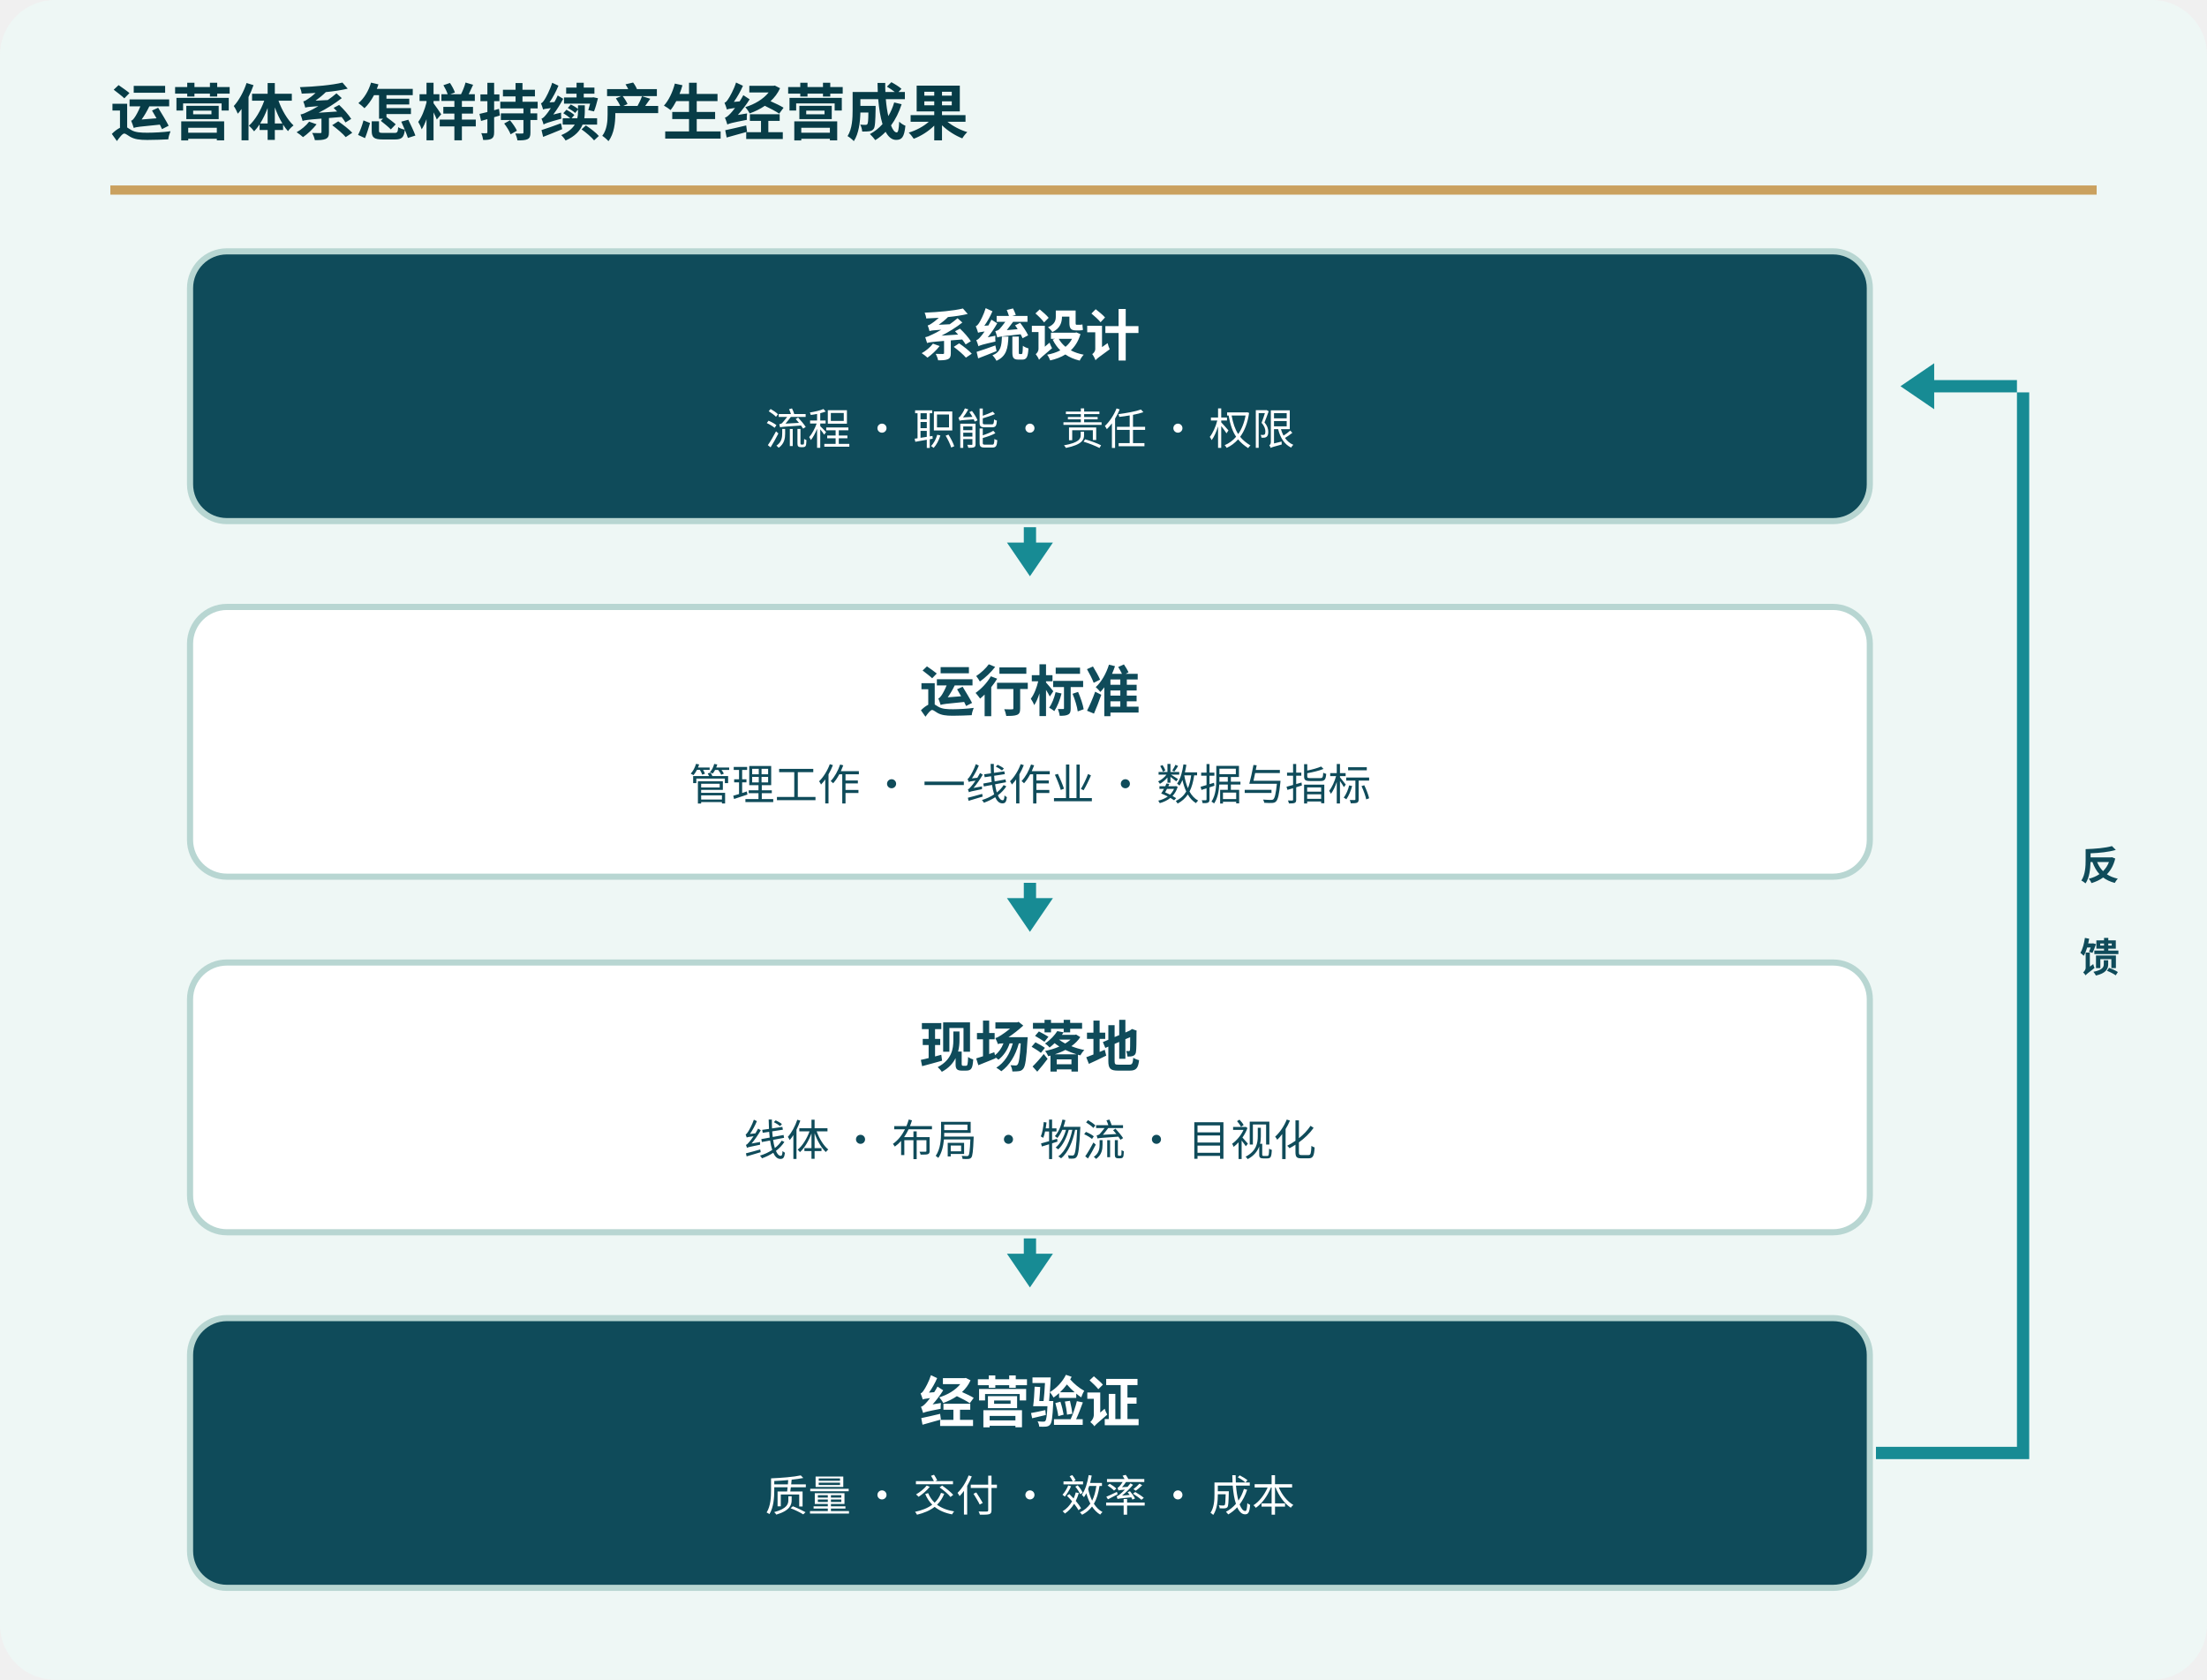
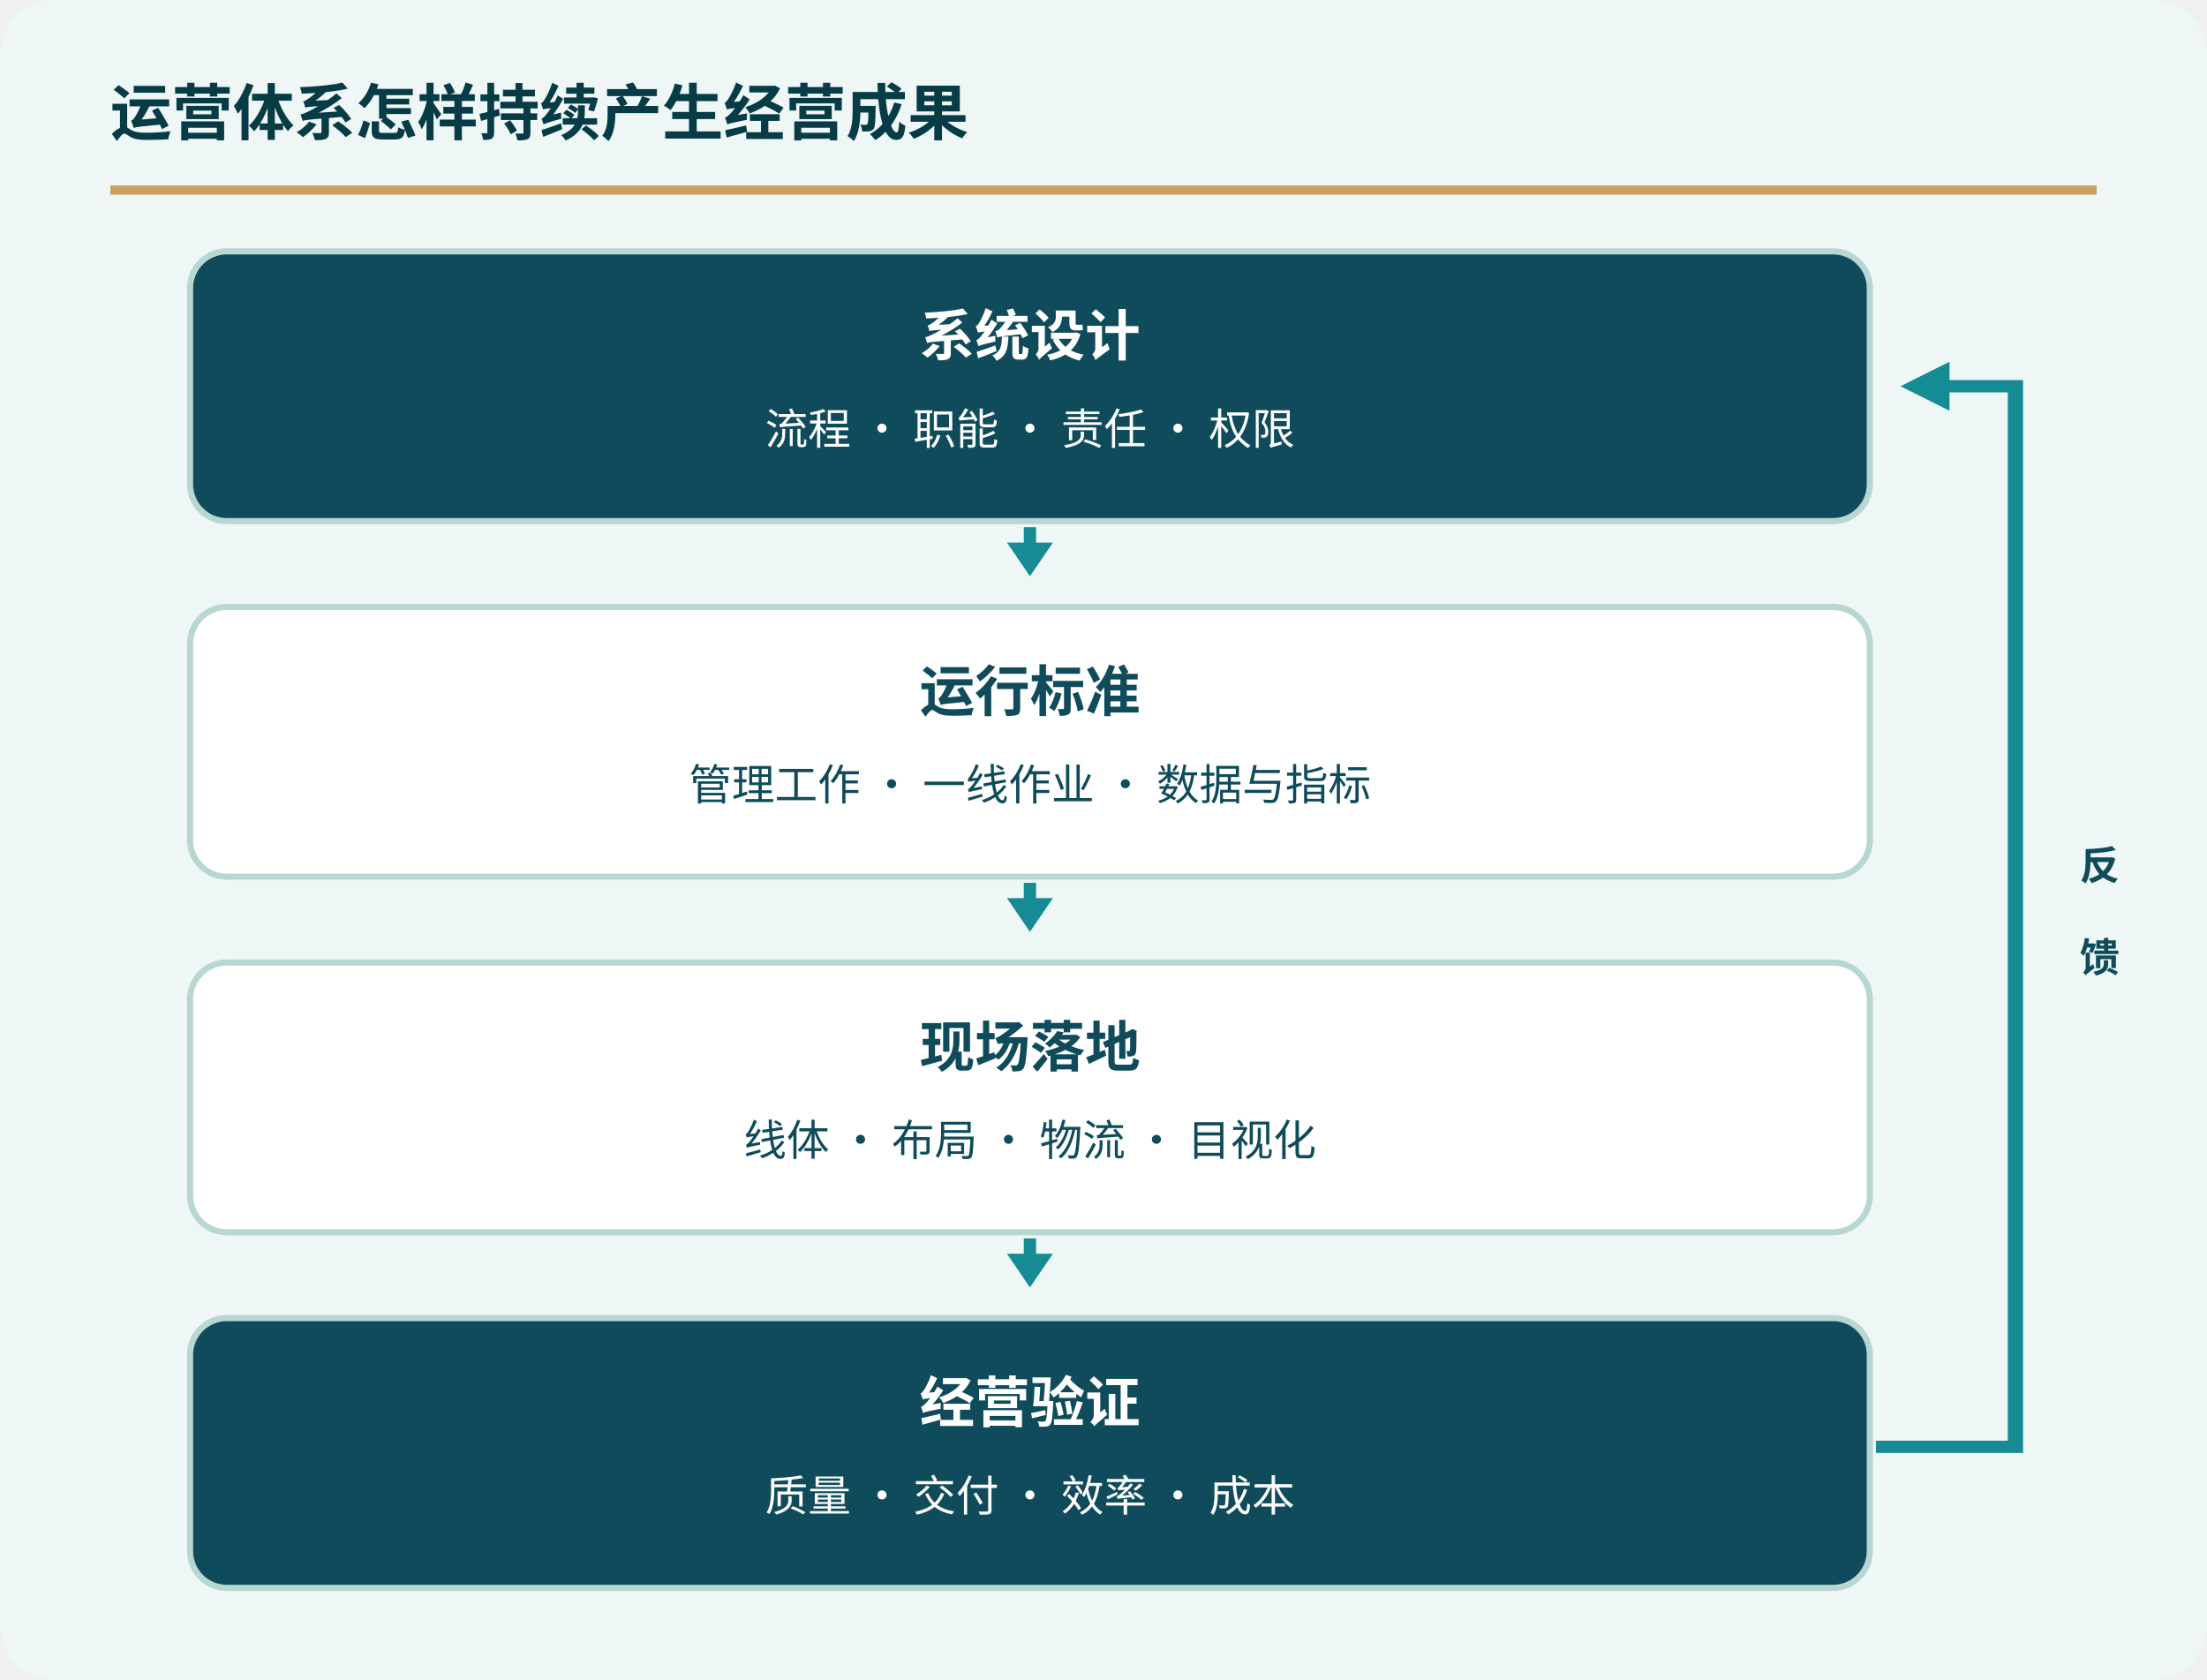
<svg xmlns="http://www.w3.org/2000/svg" width="720" height="548" viewBox="0 0 720 548" role="img" aria-labelledby="title desc">
  <g font-family="-apple-system,BlinkMacSystemFont,Segoe UI,Noto Sans CJK SC,PingFang SC,Microsoft YaHei,Arial,sans-serif">
    <rect width="720" height="548" rx="18" fill="#EEF7F5" />
    <text x="36" y="44" text-anchor="start" font-size="20" fill="#073C47" font-weight="800">运营体系怎样持续产生经营成果</text>
    <path d="M36 62H684" stroke="#CAA15F" stroke-width="3" />
    <rect x="62" y="82" width="548" height="88" rx="12" fill="#0F4B5A" stroke="#B8D6D2" stroke-width="2" />
    <text x="336" y="116" text-anchor="middle" font-size="18" fill="#FFFFFF" font-weight="750">系统设计</text>
    <text x="336" y="145" text-anchor="middle" font-size="14" fill="#FFFFFF" font-weight="500">流程 · 职能 · 责任 · 权限</text>
    <path d="M334 172H338V177H343.5L336 188L328.5 177H334Z" fill="#178B94" data-qily-unified-arrow="v4" />
    <rect x="62" y="198" width="548" height="88" rx="12" fill="#FFFFFF" stroke="#B8D6D2" stroke-width="2" />
    <text x="336" y="232" text-anchor="middle" font-size="18" fill="#0F4B5A" font-weight="750">运行标准</text>
    <text x="336" y="261" text-anchor="middle" font-size="14" fill="#0F4B5A" font-weight="500">管理工作 · 一线作业 · 数据与指标</text>
    <path d="M334 288H338V293H343.5L336 304L328.5 293H334Z" fill="#178B94" data-qily-unified-arrow="v4" />
    <rect x="62" y="314" width="548" height="88" rx="12" fill="#FFFFFF" stroke="#B8D6D2" stroke-width="2" />
    <text x="336" y="348" text-anchor="middle" font-size="18" fill="#0F4B5A" font-weight="750">现场落地</text>
    <text x="336" y="377" text-anchor="middle" font-size="14" fill="#0F4B5A" font-weight="500">线体 · 布局 · 物流 · 目视化</text>
    <path d="M334 404H338V409H343.5L336 420L328.5 409H334Z" fill="#178B94" data-qily-unified-arrow="v4" />
    <rect x="62" y="430" width="548" height="88" rx="12" fill="#0F4B5A" stroke="#B8D6D2" stroke-width="2" />
    <text x="336" y="464" text-anchor="middle" font-size="18" fill="#FFFFFF" font-weight="750">经营验证</text>
    <text x="336" y="493" text-anchor="middle" font-size="14" fill="#FFFFFF" font-weight="500">质量 · 交付 · 效率 · 成本</text>
-     <path d="M612 472H658V124H631V118.5L620 126L631 133.5V128H662V476H612Z" fill="#178B94" data-qily-unified-arrow="v4" />
+     <path d="M612 470H655V128H636V134L620 126L636 118V124H660V474H612Z" fill="#178B94" data-qily-unified-arrow="v4" />
    <text x="685" y="287" text-anchor="middle" font-size="13" fill="#0F4B5A" font-weight="650">反</text>
    <text x="685" y="317" text-anchor="middle" font-size="13" fill="#0F4B5A" font-weight="650">馈</text>
  </g>
</svg>
